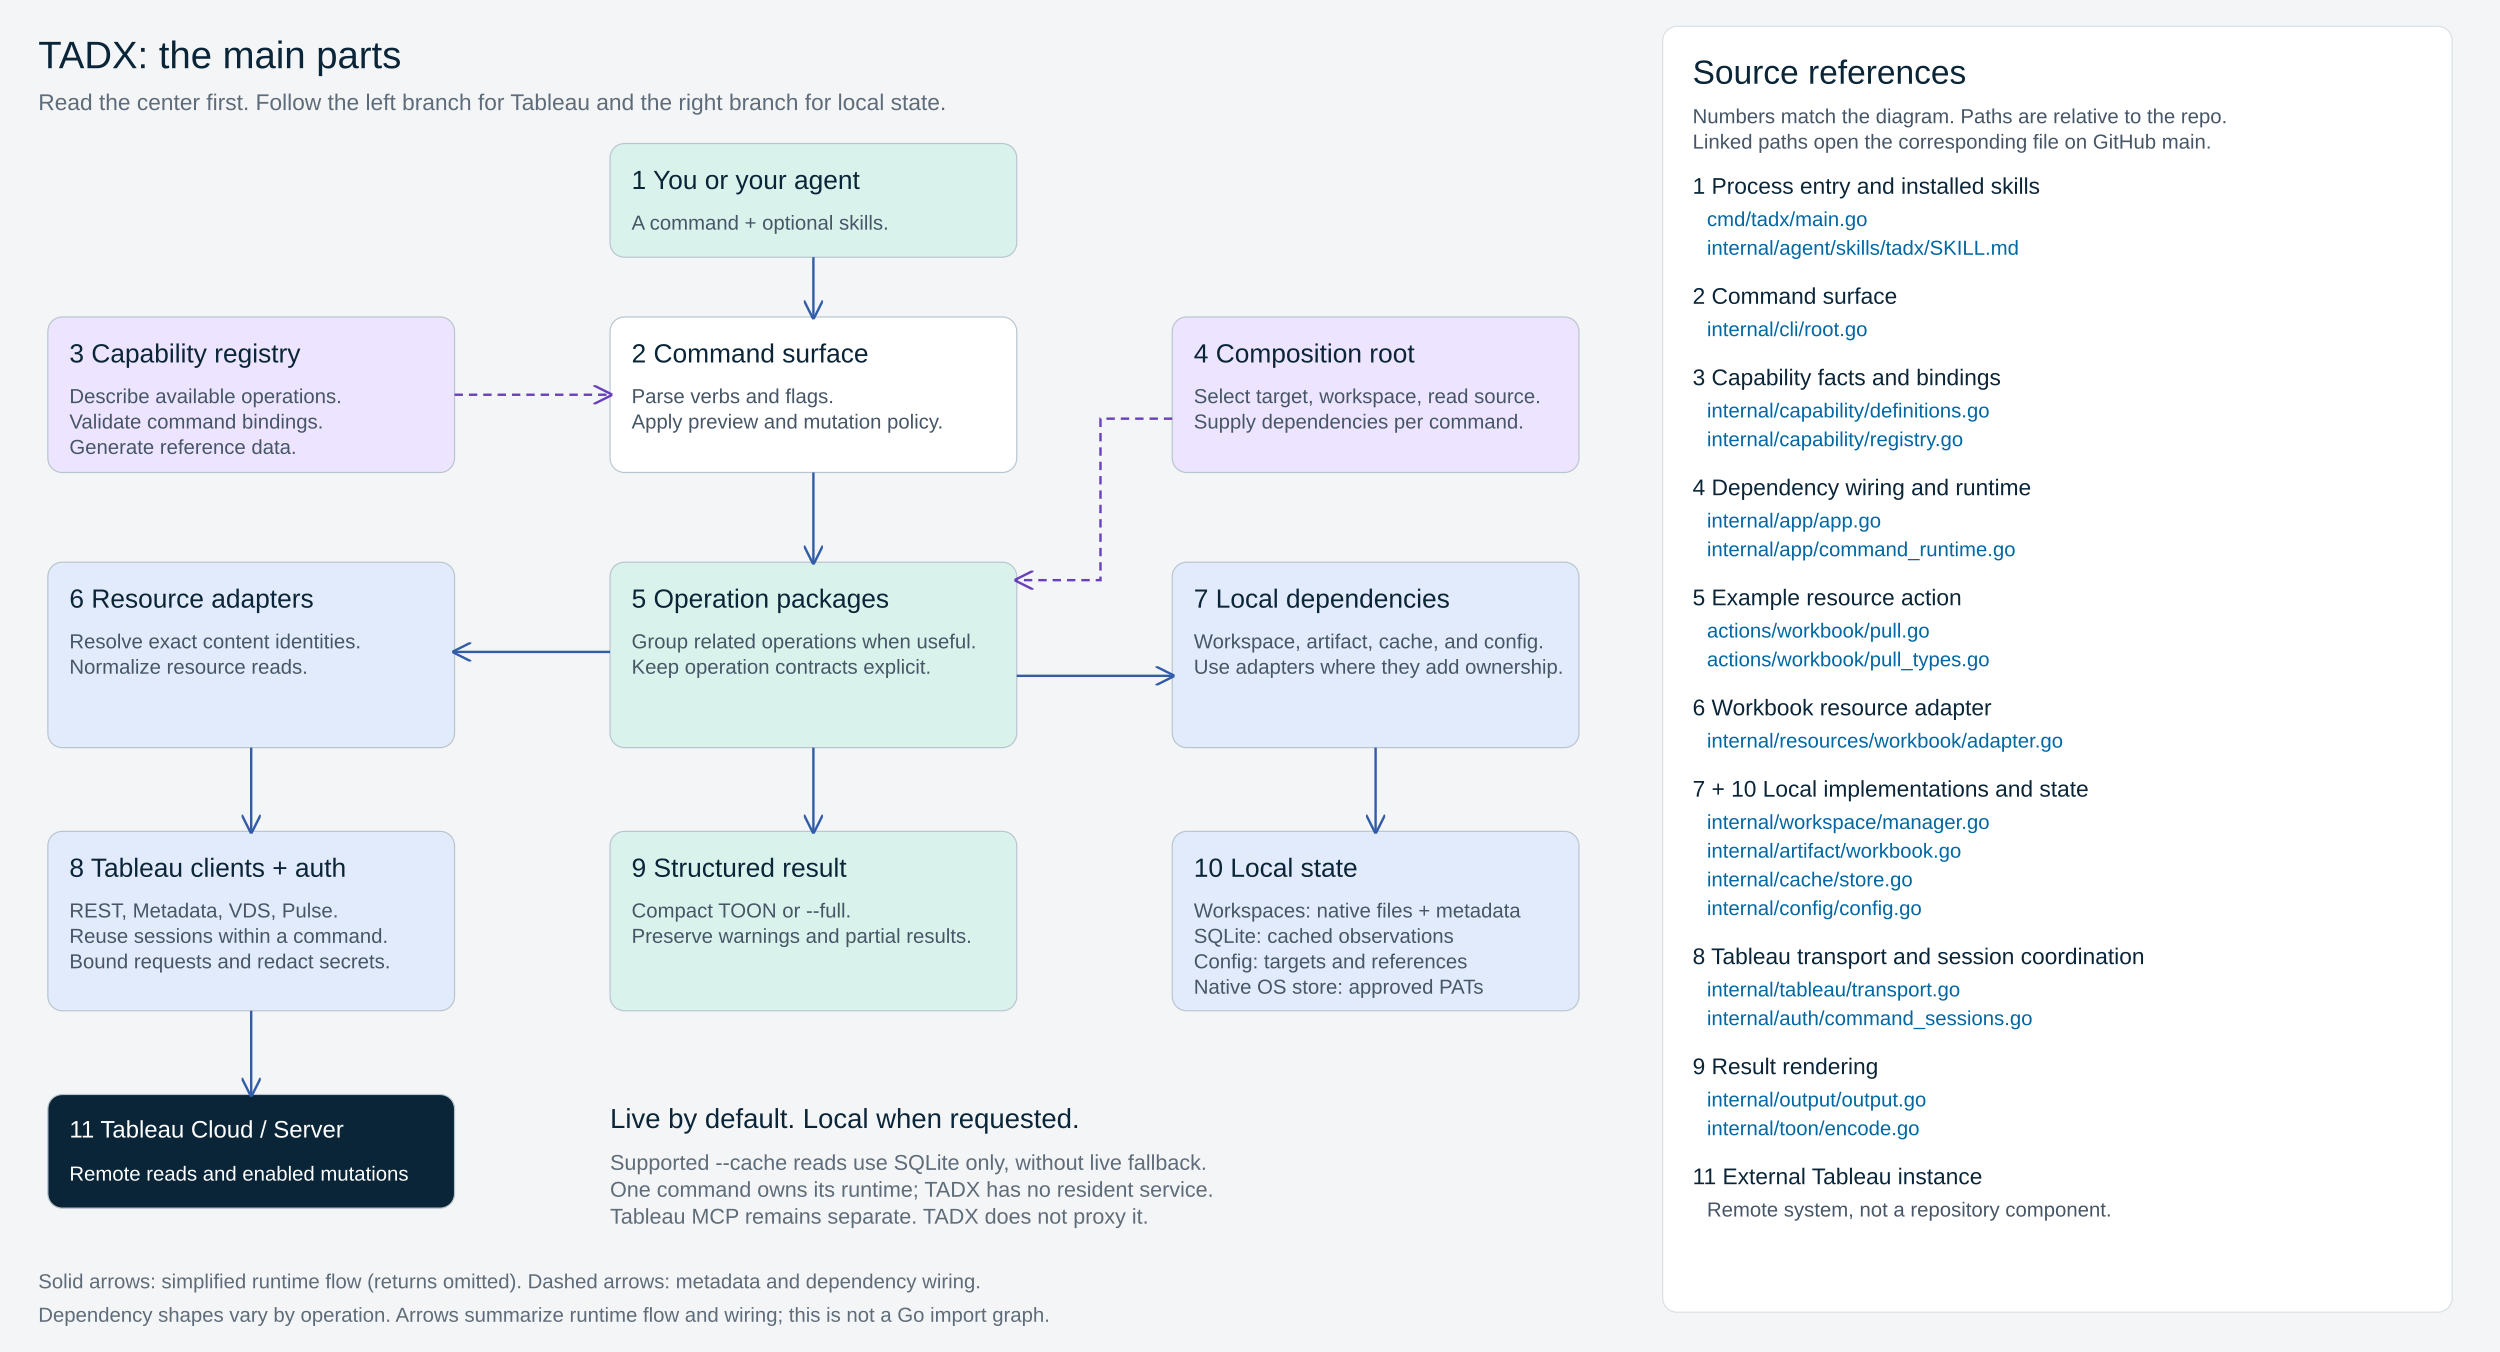
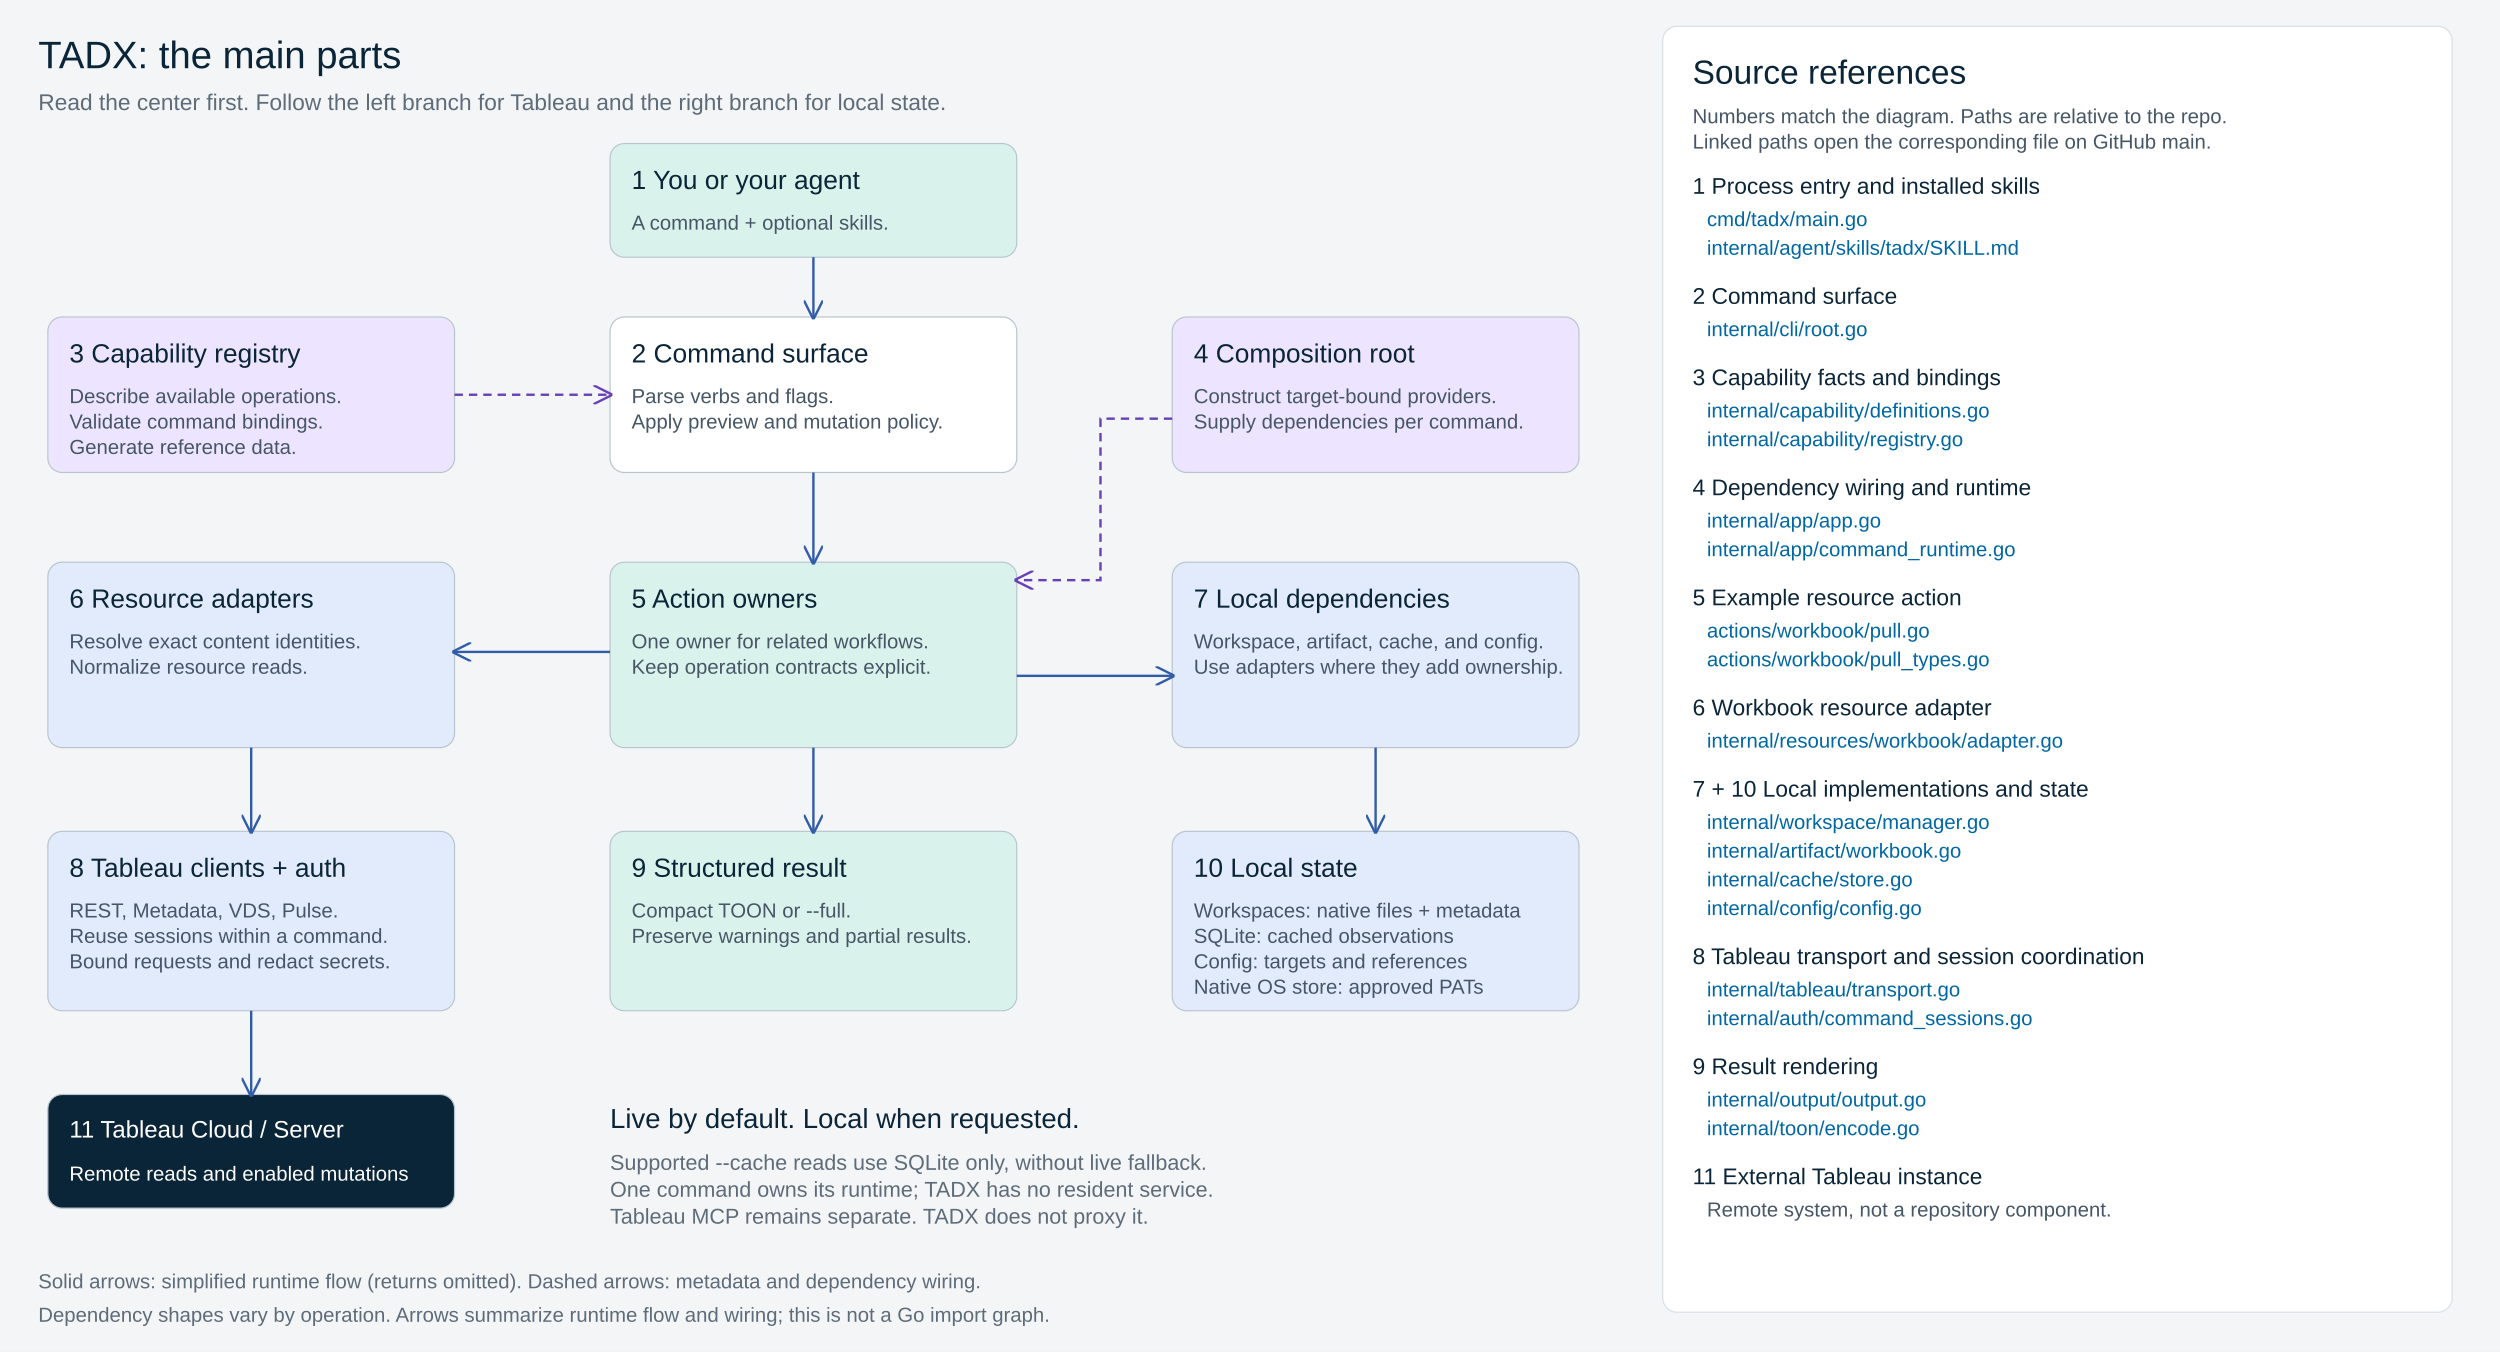
<svg xmlns="http://www.w3.org/2000/svg" viewBox="0 0 2090 1130" role="img" aria-labelledby="title desc">
  <defs>
    <marker id="arrow" markerWidth="8" markerHeight="8" refX="7" refY="4" orient="auto">
      <path d="M0,0 L8,4 L0,8" fill="none" stroke="#315ca8" />
    </marker>
    <marker id="wiring" markerWidth="8" markerHeight="8" refX="7" refY="4" orient="auto">
      <path d="M0,0 L8,4 L0,8" fill="none" stroke="#6840b7" />
    </marker>
  </defs>
  <rect width="2090" height="1130" fill="#f3f5f7" />
  <text x="32" y="57" font-family="Arial, sans-serif" font-size="32" fill="#0b2538">
    <tspan x="32" dy="0">TADX: the main parts</tspan>
  </text>
  <text x="32" y="92" font-family="Arial, sans-serif" font-size="19" fill="#5e6b78">
    <tspan x="32" dy="0">Read the center first. Follow the left branch for Tableau and the right branch for local state.</tspan>
  </text>
  <rect x="510" y="120" width="340" height="95" rx="12" fill="#d9f3ec" stroke="#b9c5ce" />
  <text x="528" y="158" font-family="Arial, sans-serif" font-size="22" fill="#0b2538">
    <tspan x="528" dy="0">1  You or your agent</tspan>
  </text>
  <text x="528" y="192" font-family="Arial, sans-serif" font-size="17" fill="#465666">
    <tspan x="528" dy="0">A command + optional skills.</tspan>
  </text>
  <rect x="510" y="265" width="340" height="130" rx="12" fill="#ffffff" stroke="#b9c5ce" />
  <text x="528" y="303" font-family="Arial, sans-serif" font-size="22" fill="#0b2538">
    <tspan x="528" dy="0">2  Command surface</tspan>
  </text>
  <text x="528" y="337" font-family="Arial, sans-serif" font-size="17" fill="#465666">
    <tspan x="528" dy="0">Parse verbs and flags.</tspan>
    <tspan x="528" dy="21.25">Apply preview and mutation policy.</tspan>
  </text>
  <rect x="40" y="265" width="340" height="130" rx="12" fill="#ede5ff" stroke="#b9c5ce" />
  <text x="58" y="303" font-family="Arial, sans-serif" font-size="22" fill="#0b2538">
    <tspan x="58" dy="0">3  Capability registry</tspan>
  </text>
  <text x="58" y="337" font-family="Arial, sans-serif" font-size="17" fill="#465666">
    <tspan x="58" dy="0">Describe available operations.</tspan>
    <tspan x="58" dy="21.25">Validate command bindings.</tspan>
    <tspan x="58" dy="21.25">Generate reference data.</tspan>
  </text>
  <rect x="980" y="265" width="340" height="130" rx="12" fill="#ede5ff" stroke="#b9c5ce" />
  <text x="998" y="303" font-family="Arial, sans-serif" font-size="22" fill="#0b2538">
    <tspan x="998" dy="0">4  Composition root</tspan>
  </text>
  <text x="998" y="337" font-family="Arial, sans-serif" font-size="17" fill="#465666">
-     <tspan x="998" dy="0">Select target, workspace, read source.</tspan>
+     <tspan x="998" dy="0">Construct target-bound providers.</tspan>
    <tspan x="998" dy="21.25">Supply dependencies per command.</tspan>
  </text>
  <rect x="510" y="470" width="340" height="155" rx="12" fill="#d9f3ec" stroke="#b9c5ce" />
  <text x="528" y="508" font-family="Arial, sans-serif" font-size="22" fill="#0b2538">
-     <tspan x="528" dy="0">5  Operation packages</tspan>
+     <tspan x="528" dy="0">5  Action owners</tspan>
  </text>
  <text x="528" y="542" font-family="Arial, sans-serif" font-size="17" fill="#465666">
-     <tspan x="528" dy="0">Group related operations when useful.</tspan>
+     <tspan x="528" dy="0">One owner for related workflows.</tspan>
    <tspan x="528" dy="21.25">Keep operation contracts explicit.</tspan>
  </text>
  <rect x="40" y="470" width="340" height="155" rx="12" fill="#e2ebfb" stroke="#b9c5ce" />
  <text x="58" y="508" font-family="Arial, sans-serif" font-size="22" fill="#0b2538">
    <tspan x="58" dy="0">6  Resource adapters</tspan>
  </text>
  <text x="58" y="542" font-family="Arial, sans-serif" font-size="17" fill="#465666">
    <tspan x="58" dy="0">Resolve exact content identities.</tspan>
    <tspan x="58" dy="21.25">Normalize resource reads.</tspan>
  </text>
  <rect x="980" y="470" width="340" height="155" rx="12" fill="#e2ebfb" stroke="#b9c5ce" />
  <text x="998" y="508" font-family="Arial, sans-serif" font-size="22" fill="#0b2538">
    <tspan x="998" dy="0">7  Local dependencies</tspan>
  </text>
  <text x="998" y="542" font-family="Arial, sans-serif" font-size="17" fill="#465666">
    <tspan x="998" dy="0">Workspace, artifact, cache, and config.</tspan>
    <tspan x="998" dy="21.25">Use adapters where they add ownership.</tspan>
  </text>
  <rect x="40" y="695" width="340" height="150" rx="12" fill="#e2ebfb" stroke="#b9c5ce" />
  <text x="58" y="733" font-family="Arial, sans-serif" font-size="22" fill="#0b2538">
    <tspan x="58" dy="0">8  Tableau clients + auth</tspan>
  </text>
  <text x="58" y="767" font-family="Arial, sans-serif" font-size="17" fill="#465666">
    <tspan x="58" dy="0">REST, Metadata, VDS, Pulse.</tspan>
    <tspan x="58" dy="21.25">Reuse sessions within a command.</tspan>
    <tspan x="58" dy="21.25">Bound requests and redact secrets.</tspan>
  </text>
  <rect x="510" y="695" width="340" height="150" rx="12" fill="#d9f3ec" stroke="#b9c5ce" />
  <text x="528" y="733" font-family="Arial, sans-serif" font-size="22" fill="#0b2538">
    <tspan x="528" dy="0">9  Structured result</tspan>
  </text>
  <text x="528" y="767" font-family="Arial, sans-serif" font-size="17" fill="#465666">
    <tspan x="528" dy="0">Compact TOON or --full.</tspan>
    <tspan x="528" dy="21.25">Preserve warnings and partial results.</tspan>
  </text>
  <rect x="980" y="695" width="340" height="150" rx="12" fill="#e2ebfb" stroke="#b9c5ce" />
  <text x="998" y="733" font-family="Arial, sans-serif" font-size="22" fill="#0b2538">
    <tspan x="998" dy="0">10  Local state</tspan>
  </text>
  <text x="998" y="767" font-family="Arial, sans-serif" font-size="17" fill="#465666">
    <tspan x="998" dy="0">Workspaces: native files + metadata</tspan>
    <tspan x="998" dy="21.25">SQLite: cached observations</tspan>
    <tspan x="998" dy="21.25">Config: targets and references</tspan>
    <tspan x="998" dy="21.25">Native OS store: approved PATs</tspan>
  </text>
  <rect x="40" y="915" width="340" height="95" rx="12" fill="#0b2538" stroke="#b9c5ce" />
  <text x="58" y="951" font-family="Arial, sans-serif" font-size="20" fill="#ffffff">
    <tspan x="58" dy="0">11  Tableau Cloud / Server</tspan>
  </text>
  <text x="58" y="987" font-family="Arial, sans-serif" font-size="17" fill="#ffffff">
    <tspan x="58" dy="0">Remote reads and enabled mutations</tspan>
  </text>
  <text x="510" y="943" font-family="Arial, sans-serif" font-size="23" fill="#0b2538">
    <tspan x="510" dy="0">Live by default. Local when requested.</tspan>
  </text>
  <text x="510" y="978" font-family="Arial, sans-serif" font-size="18" fill="#5e6b78">
    <tspan x="510" dy="0">Supported --cache reads use SQLite only, without live fallback.</tspan>
    <tspan x="510" dy="22.5">One command owns its runtime; TADX has no resident service.</tspan>
    <tspan x="510" dy="22.5">Tableau MCP remains separate. TADX does not proxy it.</tspan>
  </text>
  <polyline points="680,215 680,265" fill="none" stroke="#315ca8" stroke-width="2" marker-end="url(#arrow)" />
  <polyline points="380,330 510,330" fill="none" stroke="#6840b7" stroke-width="2" stroke-dasharray="7 5" marker-end="url(#wiring)" />
  <polyline points="980,350 920,350 920,485 850,485" fill="none" stroke="#6840b7" stroke-width="2" stroke-dasharray="7 5" marker-end="url(#wiring)" />
  <polyline points="680,395 680,470" fill="none" stroke="#315ca8" stroke-width="2" marker-end="url(#arrow)" />
  <polyline points="510,545 380,545" fill="none" stroke="#315ca8" stroke-width="2" marker-end="url(#arrow)" />
  <polyline points="850,565 980,565" fill="none" stroke="#315ca8" stroke-width="2" marker-end="url(#arrow)" />
  <polyline points="210,625 210,695" fill="none" stroke="#315ca8" stroke-width="2" marker-end="url(#arrow)" />
  <polyline points="1150,625 1150,695" fill="none" stroke="#315ca8" stroke-width="2" marker-end="url(#arrow)" />
  <polyline points="680,625 680,695" fill="none" stroke="#315ca8" stroke-width="2" marker-end="url(#arrow)" />
  <polyline points="210,845 210,915" fill="none" stroke="#315ca8" stroke-width="2" marker-end="url(#arrow)" />
  <text x="32" y="1077" font-family="Arial, sans-serif" font-size="17" fill="#5e6b78">
    <tspan x="32" dy="0">Solid arrows: simplified runtime flow (returns omitted).   Dashed arrows: metadata and dependency wiring.</tspan>
  </text>
  <text x="32" y="1105" font-family="Arial, sans-serif" font-size="17" fill="#5e6b78">
    <tspan x="32" dy="0">Dependency shapes vary by operation. Arrows summarize runtime flow and wiring; this is not a Go import graph.</tspan>
  </text>
  <rect x="1390" y="22" width="660" height="1075" rx="12" fill="#ffffff" stroke="#d8e0e6" />
  <text x="1415" y="70" font-family="Arial, sans-serif" font-size="28" fill="#0b2538">
    <tspan x="1415" dy="0">Source references</tspan>
  </text>
  <text x="1415" y="103" font-family="Arial, sans-serif" font-size="17" fill="#465666">
    <tspan x="1415" dy="0">Numbers match the diagram. Paths are relative to the repo.</tspan>
    <tspan x="1415" dy="21.25">Linked paths open the corresponding file on GitHub main.</tspan>
  </text>
  <text x="1415" y="162" font-family="Arial, sans-serif" font-size="19" fill="#0b2538">
    <tspan x="1415" dy="0">1  Process entry and installed skills</tspan>
  </text>
  <a href="https://github.com/ahillspace/tadx/blob/main/cmd/tadx/main.go">
    <text x="1427" y="189" font-family="Arial, sans-serif" font-size="17" fill="#0067a3">
      <tspan x="1427" dy="0">cmd/tadx/main.go</tspan>
    </text>
  </a>
  <a href="https://github.com/ahillspace/tadx/blob/main/internal/agent/skills/tadx/SKILL.md">
    <text x="1427" y="213" font-family="Arial, sans-serif" font-size="17" fill="#0067a3">
      <tspan x="1427" dy="0">internal/agent/skills/tadx/SKILL.md</tspan>
    </text>
  </a>
  <text x="1415" y="254" font-family="Arial, sans-serif" font-size="19" fill="#0b2538">
    <tspan x="1415" dy="0">2  Command surface</tspan>
  </text>
  <a href="https://github.com/ahillspace/tadx/blob/main/internal/cli/root.go">
    <text x="1427" y="281" font-family="Arial, sans-serif" font-size="17" fill="#0067a3">
      <tspan x="1427" dy="0">internal/cli/root.go</tspan>
    </text>
  </a>
  <text x="1415" y="322" font-family="Arial, sans-serif" font-size="19" fill="#0b2538">
    <tspan x="1415" dy="0">3  Capability facts and bindings</tspan>
  </text>
  <a href="https://github.com/ahillspace/tadx/blob/main/internal/capability/definitions.go">
    <text x="1427" y="349" font-family="Arial, sans-serif" font-size="17" fill="#0067a3">
      <tspan x="1427" dy="0">internal/capability/definitions.go</tspan>
    </text>
  </a>
  <a href="https://github.com/ahillspace/tadx/blob/main/internal/capability/registry.go">
    <text x="1427" y="373" font-family="Arial, sans-serif" font-size="17" fill="#0067a3">
      <tspan x="1427" dy="0">internal/capability/registry.go</tspan>
    </text>
  </a>
  <text x="1415" y="414" font-family="Arial, sans-serif" font-size="19" fill="#0b2538">
    <tspan x="1415" dy="0">4  Dependency wiring and runtime</tspan>
  </text>
  <a href="https://github.com/ahillspace/tadx/blob/main/internal/app/app.go">
    <text x="1427" y="441" font-family="Arial, sans-serif" font-size="17" fill="#0067a3">
      <tspan x="1427" dy="0">internal/app/app.go</tspan>
    </text>
  </a>
  <a href="https://github.com/ahillspace/tadx/blob/main/internal/app/command_runtime.go">
    <text x="1427" y="465" font-family="Arial, sans-serif" font-size="17" fill="#0067a3">
      <tspan x="1427" dy="0">internal/app/command_runtime.go</tspan>
    </text>
  </a>
  <text x="1415" y="506" font-family="Arial, sans-serif" font-size="19" fill="#0b2538">
    <tspan x="1415" dy="0">5  Example resource action</tspan>
  </text>
  <a href="https://github.com/ahillspace/tadx/blob/main/actions/workbook/pull.go">
    <text x="1427" y="533" font-family="Arial, sans-serif" font-size="17" fill="#0067a3">
      <tspan x="1427" dy="0">actions/workbook/pull.go</tspan>
    </text>
  </a>
  <a href="https://github.com/ahillspace/tadx/blob/main/actions/workbook/pull_types.go">
    <text x="1427" y="557" font-family="Arial, sans-serif" font-size="17" fill="#0067a3">
      <tspan x="1427" dy="0">actions/workbook/pull_types.go</tspan>
    </text>
  </a>
  <text x="1415" y="598" font-family="Arial, sans-serif" font-size="19" fill="#0b2538">
    <tspan x="1415" dy="0">6  Workbook resource adapter</tspan>
  </text>
  <a href="https://github.com/ahillspace/tadx/blob/main/internal/resources/workbook/adapter.go">
    <text x="1427" y="625" font-family="Arial, sans-serif" font-size="17" fill="#0067a3">
      <tspan x="1427" dy="0">internal/resources/workbook/adapter.go</tspan>
    </text>
  </a>
  <text x="1415" y="666" font-family="Arial, sans-serif" font-size="19" fill="#0b2538">
    <tspan x="1415" dy="0">7 + 10  Local implementations and state</tspan>
  </text>
  <a href="https://github.com/ahillspace/tadx/blob/main/internal/workspace/manager.go">
    <text x="1427" y="693" font-family="Arial, sans-serif" font-size="17" fill="#0067a3">
      <tspan x="1427" dy="0">internal/workspace/manager.go</tspan>
    </text>
  </a>
  <a href="https://github.com/ahillspace/tadx/blob/main/internal/artifact/workbook.go">
    <text x="1427" y="717" font-family="Arial, sans-serif" font-size="17" fill="#0067a3">
      <tspan x="1427" dy="0">internal/artifact/workbook.go</tspan>
    </text>
  </a>
  <a href="https://github.com/ahillspace/tadx/blob/main/internal/cache/store.go">
    <text x="1427" y="741" font-family="Arial, sans-serif" font-size="17" fill="#0067a3">
      <tspan x="1427" dy="0">internal/cache/store.go</tspan>
    </text>
  </a>
  <a href="https://github.com/ahillspace/tadx/blob/main/internal/config/config.go">
    <text x="1427" y="765" font-family="Arial, sans-serif" font-size="17" fill="#0067a3">
      <tspan x="1427" dy="0">internal/config/config.go</tspan>
    </text>
  </a>
  <text x="1415" y="806" font-family="Arial, sans-serif" font-size="19" fill="#0b2538">
    <tspan x="1415" dy="0">8  Tableau transport and session coordination</tspan>
  </text>
  <a href="https://github.com/ahillspace/tadx/blob/main/internal/tableau/transport.go">
    <text x="1427" y="833" font-family="Arial, sans-serif" font-size="17" fill="#0067a3">
      <tspan x="1427" dy="0">internal/tableau/transport.go</tspan>
    </text>
  </a>
  <a href="https://github.com/ahillspace/tadx/blob/main/internal/auth/command_sessions.go">
    <text x="1427" y="857" font-family="Arial, sans-serif" font-size="17" fill="#0067a3">
      <tspan x="1427" dy="0">internal/auth/command_sessions.go</tspan>
    </text>
  </a>
  <text x="1415" y="898" font-family="Arial, sans-serif" font-size="19" fill="#0b2538">
    <tspan x="1415" dy="0">9  Result rendering</tspan>
  </text>
  <a href="https://github.com/ahillspace/tadx/blob/main/internal/output/output.go">
    <text x="1427" y="925" font-family="Arial, sans-serif" font-size="17" fill="#0067a3">
      <tspan x="1427" dy="0">internal/output/output.go</tspan>
    </text>
  </a>
  <a href="https://github.com/ahillspace/tadx/blob/main/internal/toon/encode.go">
    <text x="1427" y="949" font-family="Arial, sans-serif" font-size="17" fill="#0067a3">
      <tspan x="1427" dy="0">internal/toon/encode.go</tspan>
    </text>
  </a>
  <text x="1415" y="990" font-family="Arial, sans-serif" font-size="19" fill="#0b2538">
    <tspan x="1415" dy="0">11  External Tableau instance</tspan>
  </text>
  <text x="1427" y="1017" font-family="Arial, sans-serif" font-size="17" fill="#465666">
    <tspan x="1427" dy="0">Remote system, not a repository component.</tspan>
  </text>
</svg>
